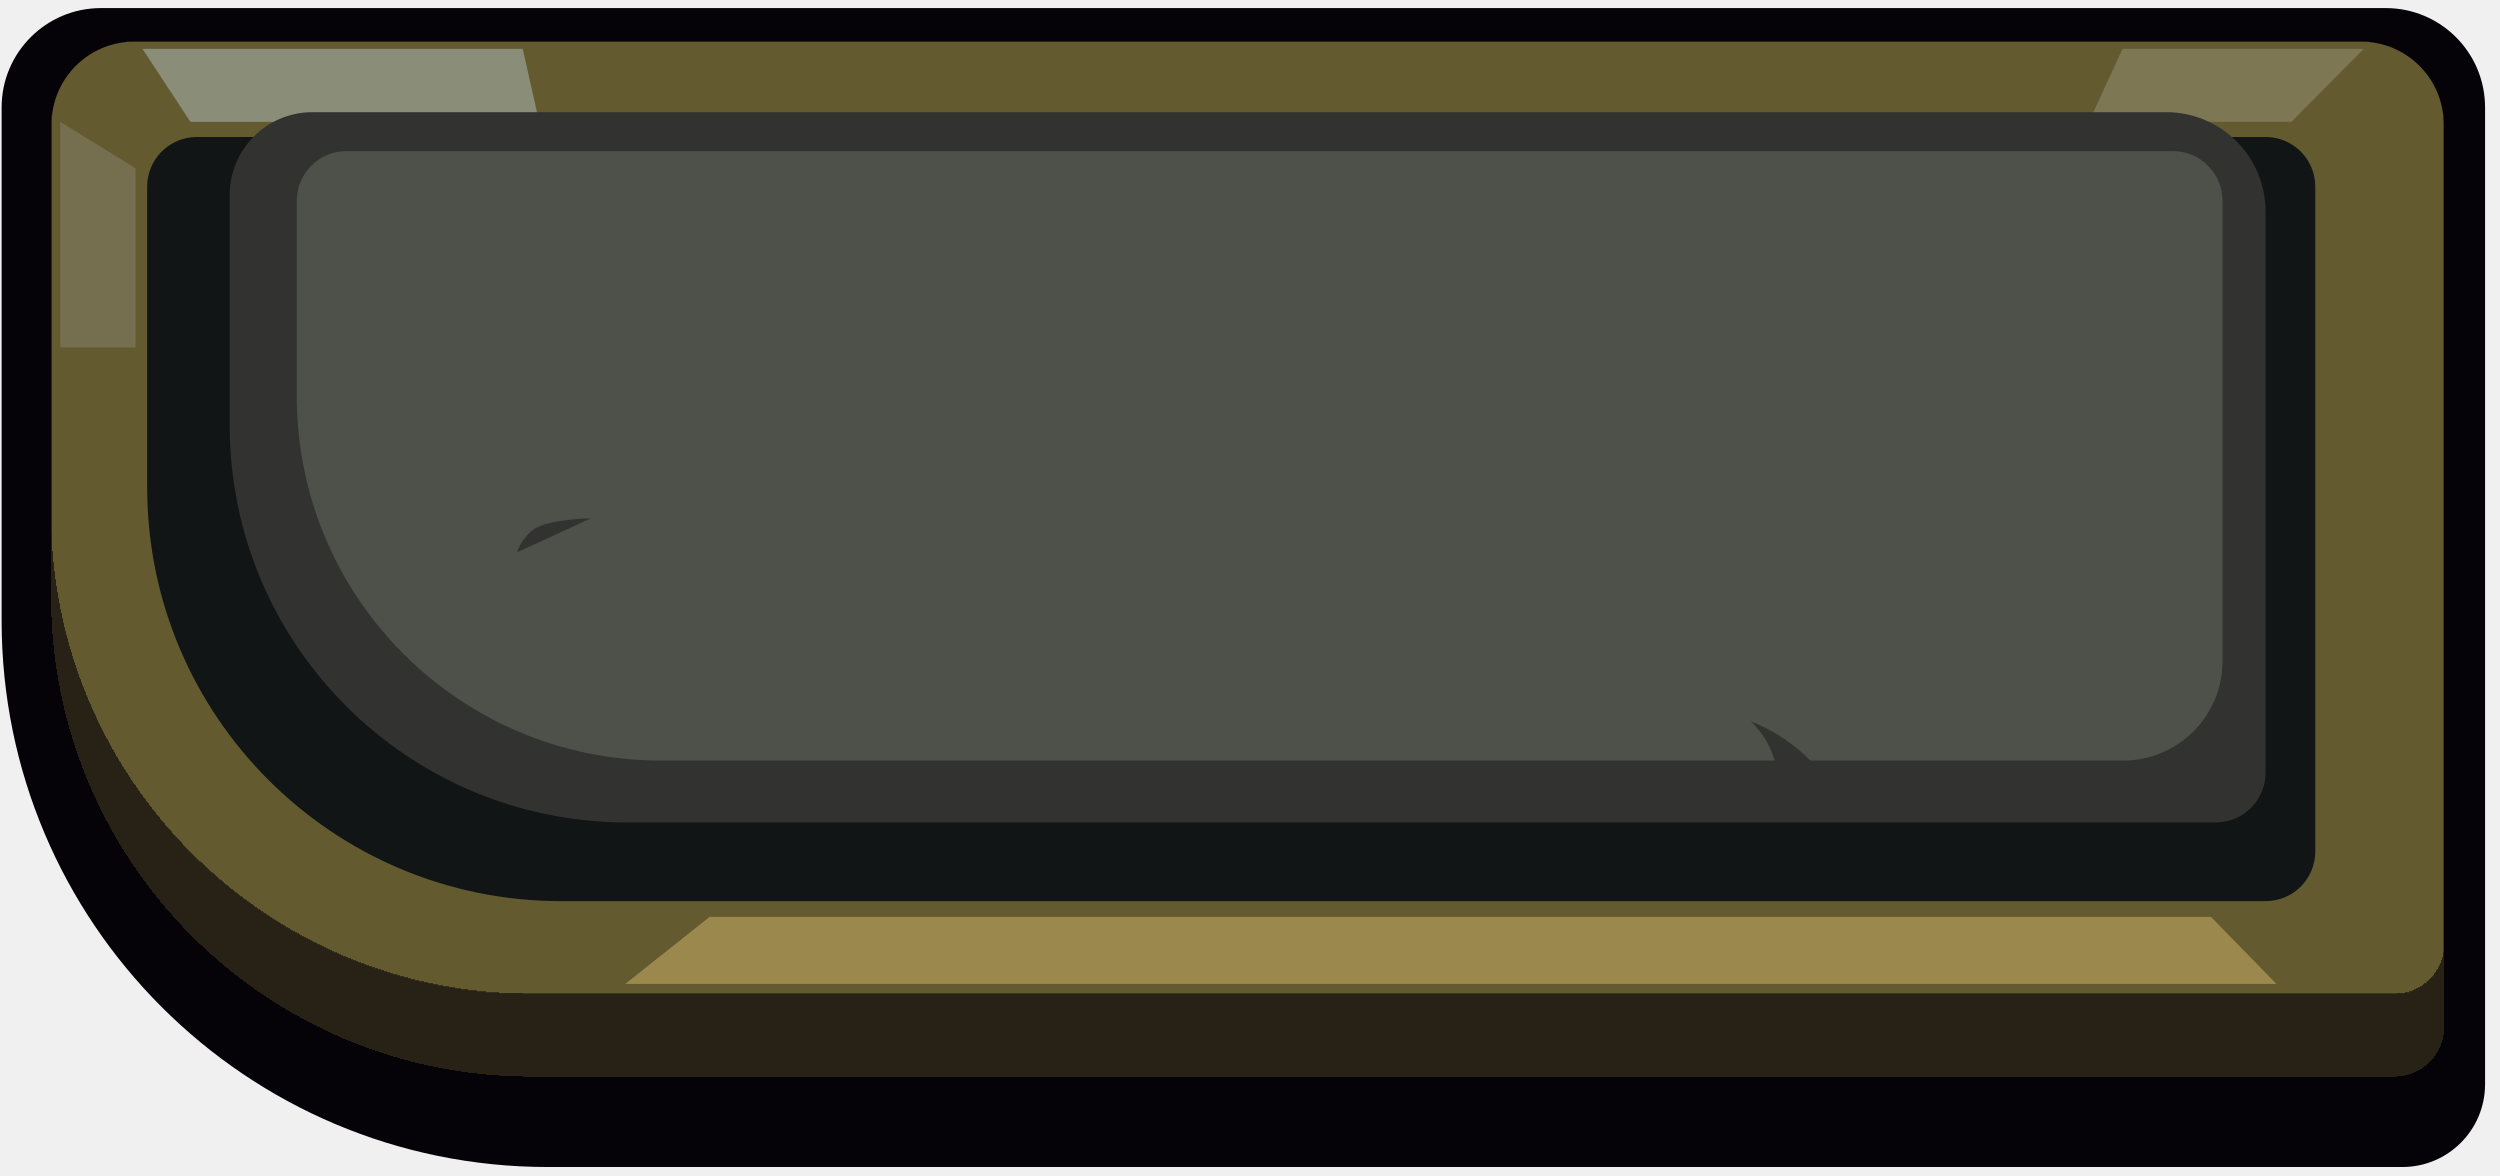
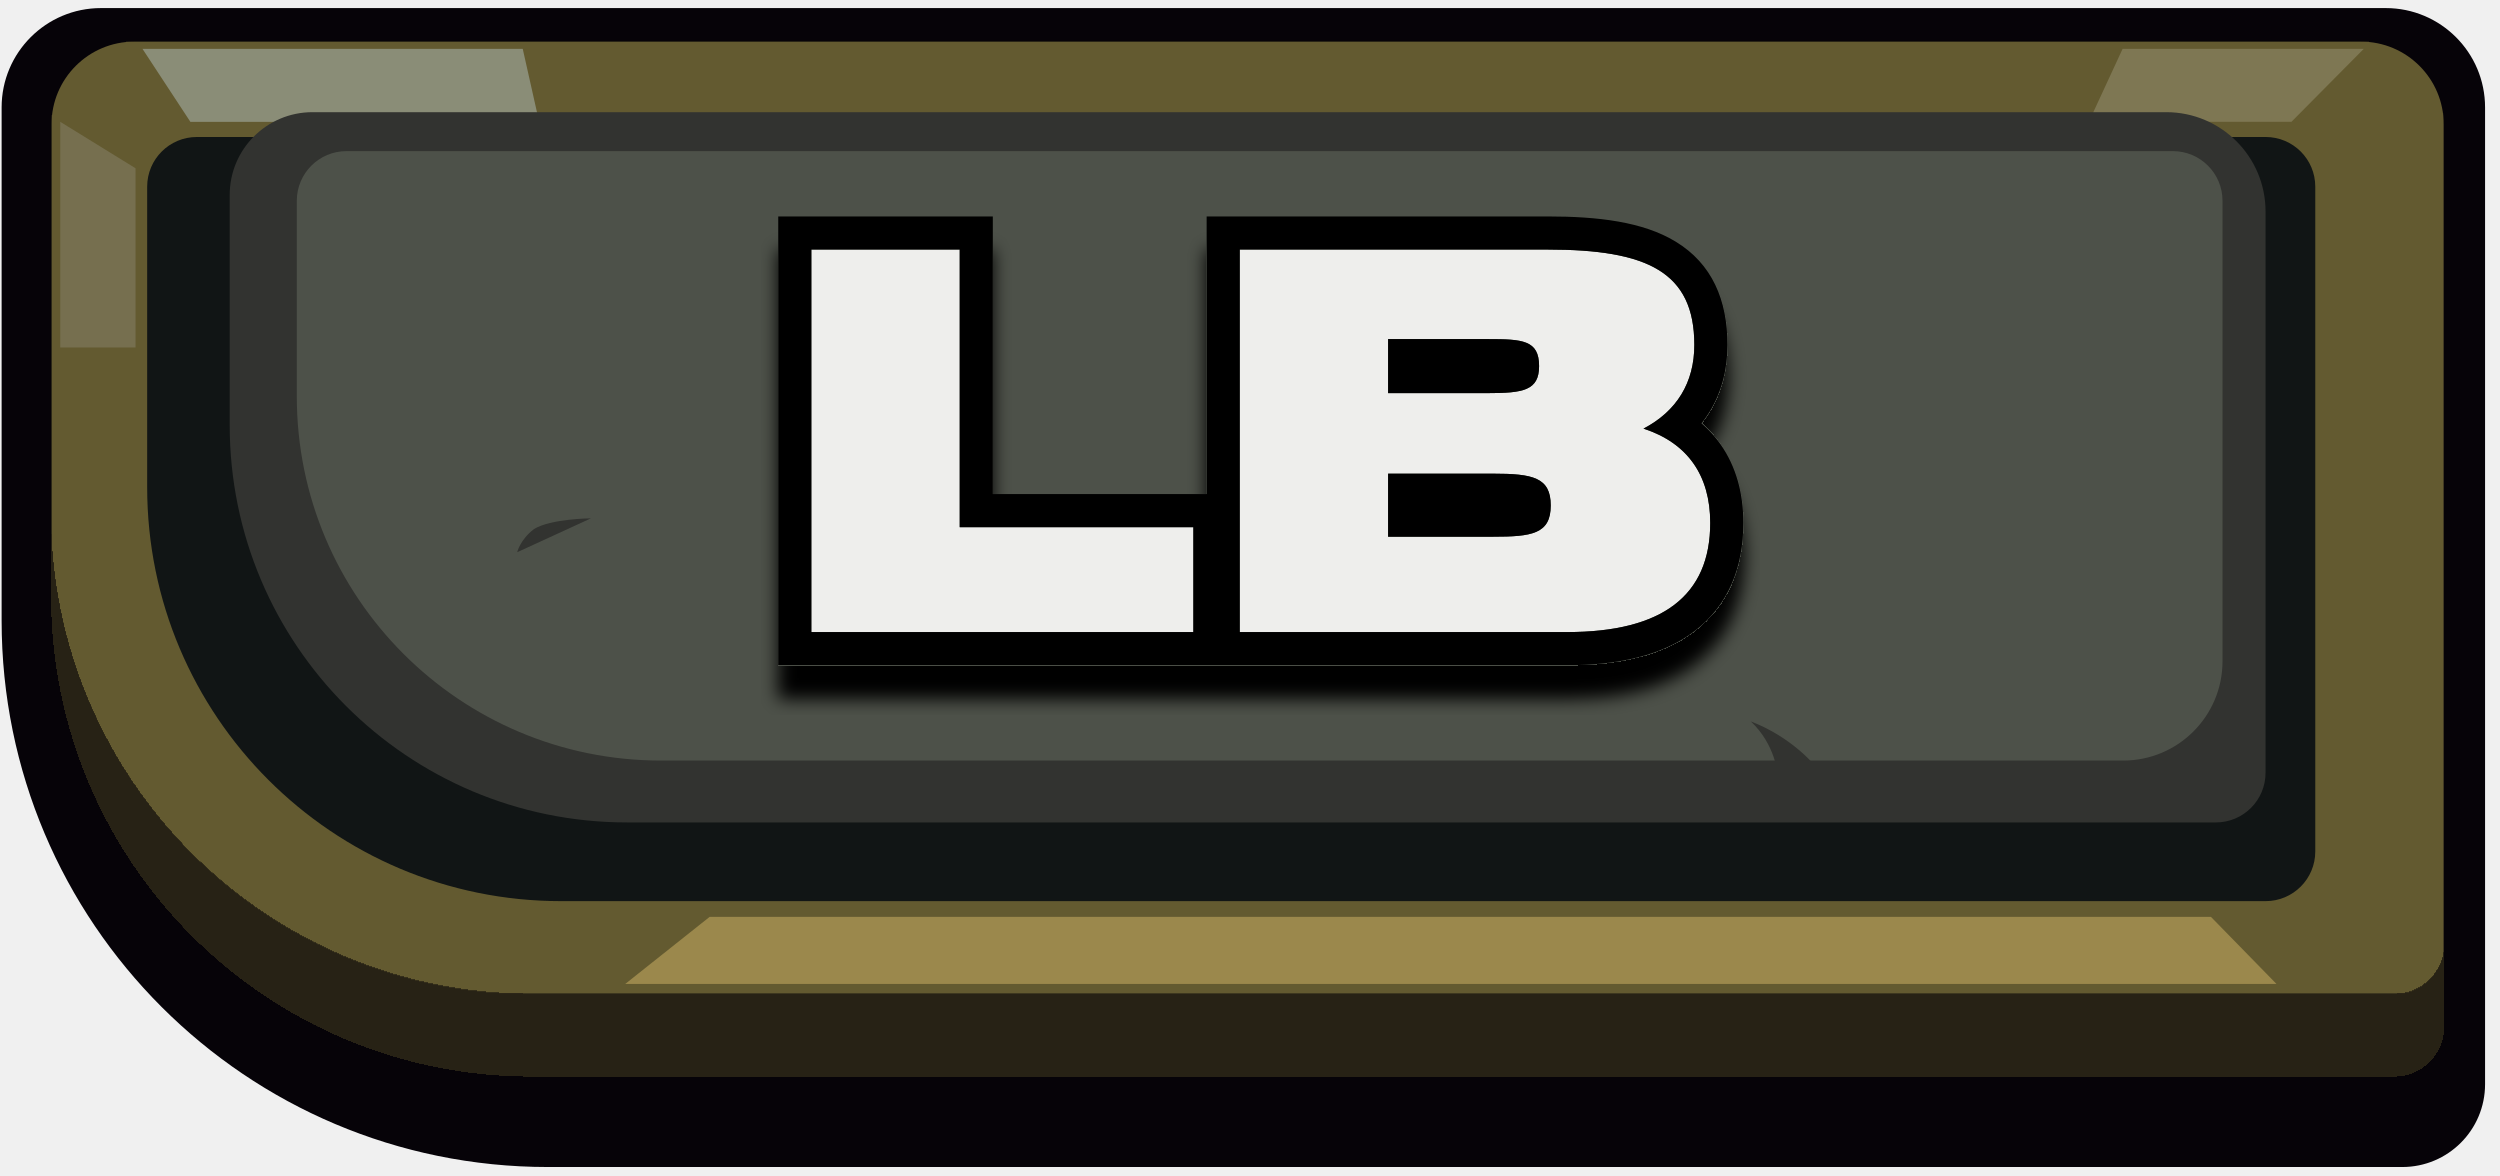
<svg xmlns="http://www.w3.org/2000/svg" width="151" height="71" viewBox="0 0 151 71" fill="none">
  <path d="M145.098 70.488H33.098C14.873 70.488 0.098 55.714 0.098 37.488V6.488C0.098 3.175 2.784 0.488 6.098 0.488H144.098C147.412 0.488 150.098 3.175 150.098 6.488V65.488C150.098 68.25 147.86 70.488 145.098 70.488Z" fill="#060308" />
  <g filter="url(#filter0_i_213_563)">
    <path d="M144.601 64.999H32.112C16.096 64.999 3.112 52.016 3.112 35.999V7.514C3.112 4.752 5.351 2.514 8.112 2.514H142.601C145.362 2.514 147.601 4.752 147.601 7.514V61.999C147.601 63.656 146.258 64.999 144.601 64.999Z" fill="#635A30" />
  </g>
  <path d="M136.843 54.429H33.889C20.082 54.429 8.889 43.236 8.889 29.429V11.274C8.889 9.617 10.233 8.274 11.889 8.274H136.843C138.5 8.274 139.843 9.617 139.843 11.274V51.429C139.843 53.086 138.5 54.429 136.843 54.429Z" fill="#111515" />
  <path d="M32.563 7.359L31.573 2.95L8.605 2.95L11.499 7.359L32.563 7.359Z" fill="#8A8D77" />
  <path d="M126.167 7.358L128.206 2.95L142.771 2.95L138.402 7.358L126.167 7.358Z" fill="#7E7753" />
  <path d="M133.839 49.675H37.874C24.619 49.675 13.874 38.929 13.874 25.674V11.775C13.874 9.014 16.112 6.775 18.874 6.775H130.839C134.153 6.775 136.839 9.462 136.839 12.775V46.675C136.839 48.331 135.496 49.675 133.839 49.675Z" fill="#323330" />
  <path d="M134.24 12.128V39.938C134.24 43.252 131.553 45.938 128.24 45.938H39.927C27.777 45.938 17.927 36.088 17.927 23.938V12.128C17.927 10.472 19.27 9.128 20.927 9.128H131.24C132.896 9.128 134.24 10.472 134.24 12.128Z" fill="#4D5149" />
+   <g filter="url(#filter1_d_213_563)">
+     <mask id="path-8-outside-1_213_563" maskUnits="userSpaceOnUse" x="46.025" y="12.177" width="60" height="28" fill="black">
+       <rect fill="white" x="46.025" y="12.177" width="60" height="28" />
+       <path d="M49.006 38.177V15.073H57.966V31.841H72.078V38.177H49.006ZM93.473 15.073C99.489 15.073 102.337 16.417 102.337 20.833C102.337 23.105 101.281 24.833 99.265 25.889C101.921 26.753 103.297 28.705 103.297 31.585C103.297 35.969 100.417 38.177 94.657 38.177H74.881V15.073H93.473ZM83.841 20.481V23.745H89.857C92.001 23.745 92.961 23.585 92.961 22.113C92.961 20.545 91.969 20.481 89.857 20.481H83.841ZM83.841 32.417H90.177C92.513 32.417 93.665 32.257 93.665 30.529C93.665 28.833 92.577 28.609 90.177 28.609H83.841V32.417Z" />
+     </mask>
+     <path d="M49.006 38.177V15.073H57.966V31.841H72.078V38.177H49.006ZM93.473 15.073C99.489 15.073 102.337 16.417 102.337 20.833C102.337 23.105 101.281 24.833 99.265 25.889C101.921 26.753 103.297 28.705 103.297 31.585C103.297 35.969 100.417 38.177 94.657 38.177H74.881V15.073H93.473ZM83.841 20.481V23.745H89.857C92.001 23.745 92.961 23.585 92.961 22.113C92.961 20.545 91.969 20.481 89.857 20.481H83.841ZM83.841 32.417H90.177C92.513 32.417 93.665 32.257 93.665 30.529C93.665 28.833 92.577 28.609 90.177 28.609H83.841V32.417Z" fill="#EEEEEC" />
+     <path d="M49.006 38.177H47.006V40.177H49.006V38.177ZM49.006 15.073V13.073H47.006V15.073H49.006ZM57.966 15.073H59.966V13.073H57.966V15.073ZM57.966 31.841H55.966V33.841H57.966V31.841ZM72.078 31.841H74.078V29.841H72.078V31.841ZM72.078 38.177V40.177H74.078V38.177H72.078ZM49.006 38.177H51.006V15.073H49.006H47.006V38.177H49.006ZM49.006 15.073V17.073H57.966V15.073V13.073H49.006V15.073ZM57.966 15.073H55.966V31.841H57.966H59.966V15.073H57.966ZM57.966 31.841V33.841H72.078V31.841V29.841H57.966V31.841ZM72.078 31.841H70.078V38.177H72.078H74.078V31.841H72.078ZM72.078 38.177V36.177H49.006V38.177V40.177H72.078V38.177ZM99.265 25.889L98.337 24.118L94.129 26.322L98.646 27.791L99.265 25.889ZM74.881 38.177H72.881V40.177H74.881V38.177ZM74.881 15.073V13.073H72.881V15.073H74.881ZM83.841 20.481V18.481H81.841V20.481H83.841ZM83.841 23.745H81.841V25.745H83.841V23.745ZM83.841 32.417H81.841V34.417H83.841V32.417ZM83.841 28.609V26.609H81.841V28.609H83.841ZM93.473 15.073V17.073C96.438 17.073 98.165 17.426 99.124 18.007C99.835 18.439 100.337 19.122 100.337 20.833H102.337H104.337C104.337 18.128 103.415 15.932 101.198 14.587C99.229 13.393 96.524 13.073 93.473 13.073V15.073ZM102.337 20.833H100.337C100.337 22.354 99.701 23.403 98.337 24.118L99.265 25.889L100.193 27.661C102.861 26.263 104.337 23.857 104.337 20.833H102.337ZM99.265 25.889L98.646 27.791C99.64 28.114 100.259 28.592 100.644 29.136C101.033 29.686 101.297 30.466 101.297 31.585H103.297H105.297C105.297 29.824 104.873 28.189 103.91 26.826C102.943 25.459 101.546 24.528 99.884 23.987L99.265 25.889ZM103.297 31.585H101.297C101.297 33.301 100.762 34.295 99.923 34.936C98.983 35.654 97.337 36.177 94.657 36.177V38.177V40.177C97.737 40.177 100.411 39.597 102.351 38.115C104.392 36.555 105.297 34.254 105.297 31.585H103.297ZM94.657 38.177V36.177H74.881V38.177V40.177H94.657V38.177ZM74.881 38.177H76.881V15.073H74.881H72.881V38.177H74.881ZM74.881 15.073V17.073H93.473V15.073V13.073H74.881V15.073ZM83.841 20.481H81.841V23.745H83.841H85.841V20.481H83.841ZM83.841 23.745V25.745H89.857V23.745V21.745H83.841V23.745ZM89.857 23.745V25.745C90.404 25.745 90.947 25.736 91.44 25.688C91.921 25.641 92.484 25.548 93.02 25.311C93.603 25.054 94.156 24.626 94.525 23.962C94.872 23.339 94.961 22.68 94.961 22.113H92.961H90.961C90.961 22.283 90.93 22.196 91.03 22.017C91.152 21.797 91.331 21.684 91.406 21.651C91.434 21.639 91.355 21.677 91.053 21.707C90.763 21.735 90.382 21.745 89.857 21.745V23.745ZM92.961 22.113H94.961C94.961 21.535 94.874 20.859 94.521 20.224C94.139 19.539 93.565 19.109 92.966 18.861C92.422 18.636 91.855 18.558 91.389 18.522C90.91 18.484 90.378 18.481 89.857 18.481V20.481V22.481C90.392 22.481 90.776 22.486 91.077 22.51C91.391 22.534 91.468 22.57 91.436 22.557C91.407 22.545 91.334 22.51 91.246 22.437C91.156 22.36 91.079 22.267 91.025 22.169C90.924 21.988 90.961 21.908 90.961 22.113H92.961ZM89.857 20.481V18.481H83.841V20.481V22.481H89.857V20.481ZM83.841 32.417V34.417H90.177V32.417V30.417H83.841V32.417ZM90.177 32.417V34.417C90.769 34.417 91.361 34.408 91.899 34.356C92.426 34.305 93.032 34.204 93.605 33.951C94.223 33.678 94.803 33.227 95.193 32.531C95.562 31.873 95.665 31.166 95.665 30.529H93.665H91.665C91.665 30.757 91.624 30.717 91.704 30.576C91.805 30.395 91.951 30.308 91.989 30.291C91.994 30.29 91.963 30.303 91.879 30.322C91.796 30.34 91.678 30.359 91.516 30.374C91.181 30.407 90.753 30.417 90.177 30.417V32.417ZM93.665 30.529H95.665C95.665 29.909 95.568 29.216 95.219 28.567C94.848 27.876 94.287 27.412 93.669 27.122C92.626 26.633 91.29 26.609 90.177 26.609V28.609V30.609C90.759 30.609 91.19 30.624 91.52 30.659C91.68 30.677 91.794 30.697 91.874 30.715C91.953 30.734 91.98 30.748 91.972 30.744C91.927 30.723 91.788 30.632 91.696 30.461C91.626 30.33 91.665 30.301 91.665 30.529H93.665ZM90.177 28.609V26.609H83.841V28.609V30.609H90.177V28.609ZM83.841 28.609H81.841V32.417H83.841H85.841V28.609H83.841Z" fill="black" mask="url(#path-8-outside-1_213_563)" />
+   </g>
  <path d="M105.75 43.574C107.246 44.98 107.366 46.776 107.366 46.776L109.64 46.267C109.64 46.267 108.245 44.525 105.75 43.574Z" fill="#323330" />
  <path d="M35.693 31.307C35.693 31.307 33.268 31.328 32.258 31.952C31.409 32.597 31.238 33.355 31.238 33.355L35.693 31.307Z" fill="#323330" />
  <path d="M8.186 20.985L3.639 20.985L3.639 7.358L8.186 10.164V20.985Z" fill="#766F4F" />
  <path d="M37.765 59.429L42.864 55.377H133.538L137.498 59.429H37.765Z" fill="#9B884C" />
  <defs>
    <filter id="filter0_i_213_563" x="3.112" y="2.514" width="144.489" height="62.486" filterUnits="userSpaceOnUse" color-interpolation-filters="sRGB">
      <feFlood flood-opacity="0" result="BackgroundImageFix" />
      <feBlend mode="normal" in="SourceGraphic" in2="BackgroundImageFix" result="shape" />
      <feColorMatrix in="SourceAlpha" type="matrix" values="0 0 0 0 0 0 0 0 0 0 0 0 0 0 0 0 0 0 127 0" result="hardAlpha" />
      <feOffset dy="-5" />
      <feComposite in2="hardAlpha" operator="arithmetic" k2="-1" k3="1" />
      <feColorMatrix type="matrix" values="0 0 0 0 0.153 0 0 0 0 0.133 0 0 0 0 0.082 0 0 0 1 0" />
      <feBlend mode="normal" in2="shape" result="effect1_innerShadow_213_563" />
    </filter>
+     <filter id="filter1_d_213_563" x="46.006" y="13.073" width="60.291" height="30.104" filterUnits="userSpaceOnUse" color-interpolation-filters="sRGB">
+       <feFlood flood-opacity="0" result="BackgroundImageFix" />
+       <feColorMatrix in="SourceAlpha" type="matrix" values="0 0 0 0 0 0 0 0 0 0 0 0 0 0 0 0 0 0 127 0" result="hardAlpha" />
+       <feOffset dy="2" />
+       <feGaussianBlur stdDeviation="0.5" />
+       <feComposite in2="hardAlpha" operator="out" />
+       <feColorMatrix type="matrix" values="0 0 0 0 0 0 0 0 0 0 0 0 0 0 0 0 0 0 1 0" />
+       <feBlend mode="normal" in2="BackgroundImageFix" result="effect1_dropShadow_213_563" />
+       <feBlend mode="normal" in="SourceGraphic" in2="effect1_dropShadow_213_563" result="shape" />
+     </filter>
  </defs>
</svg>
